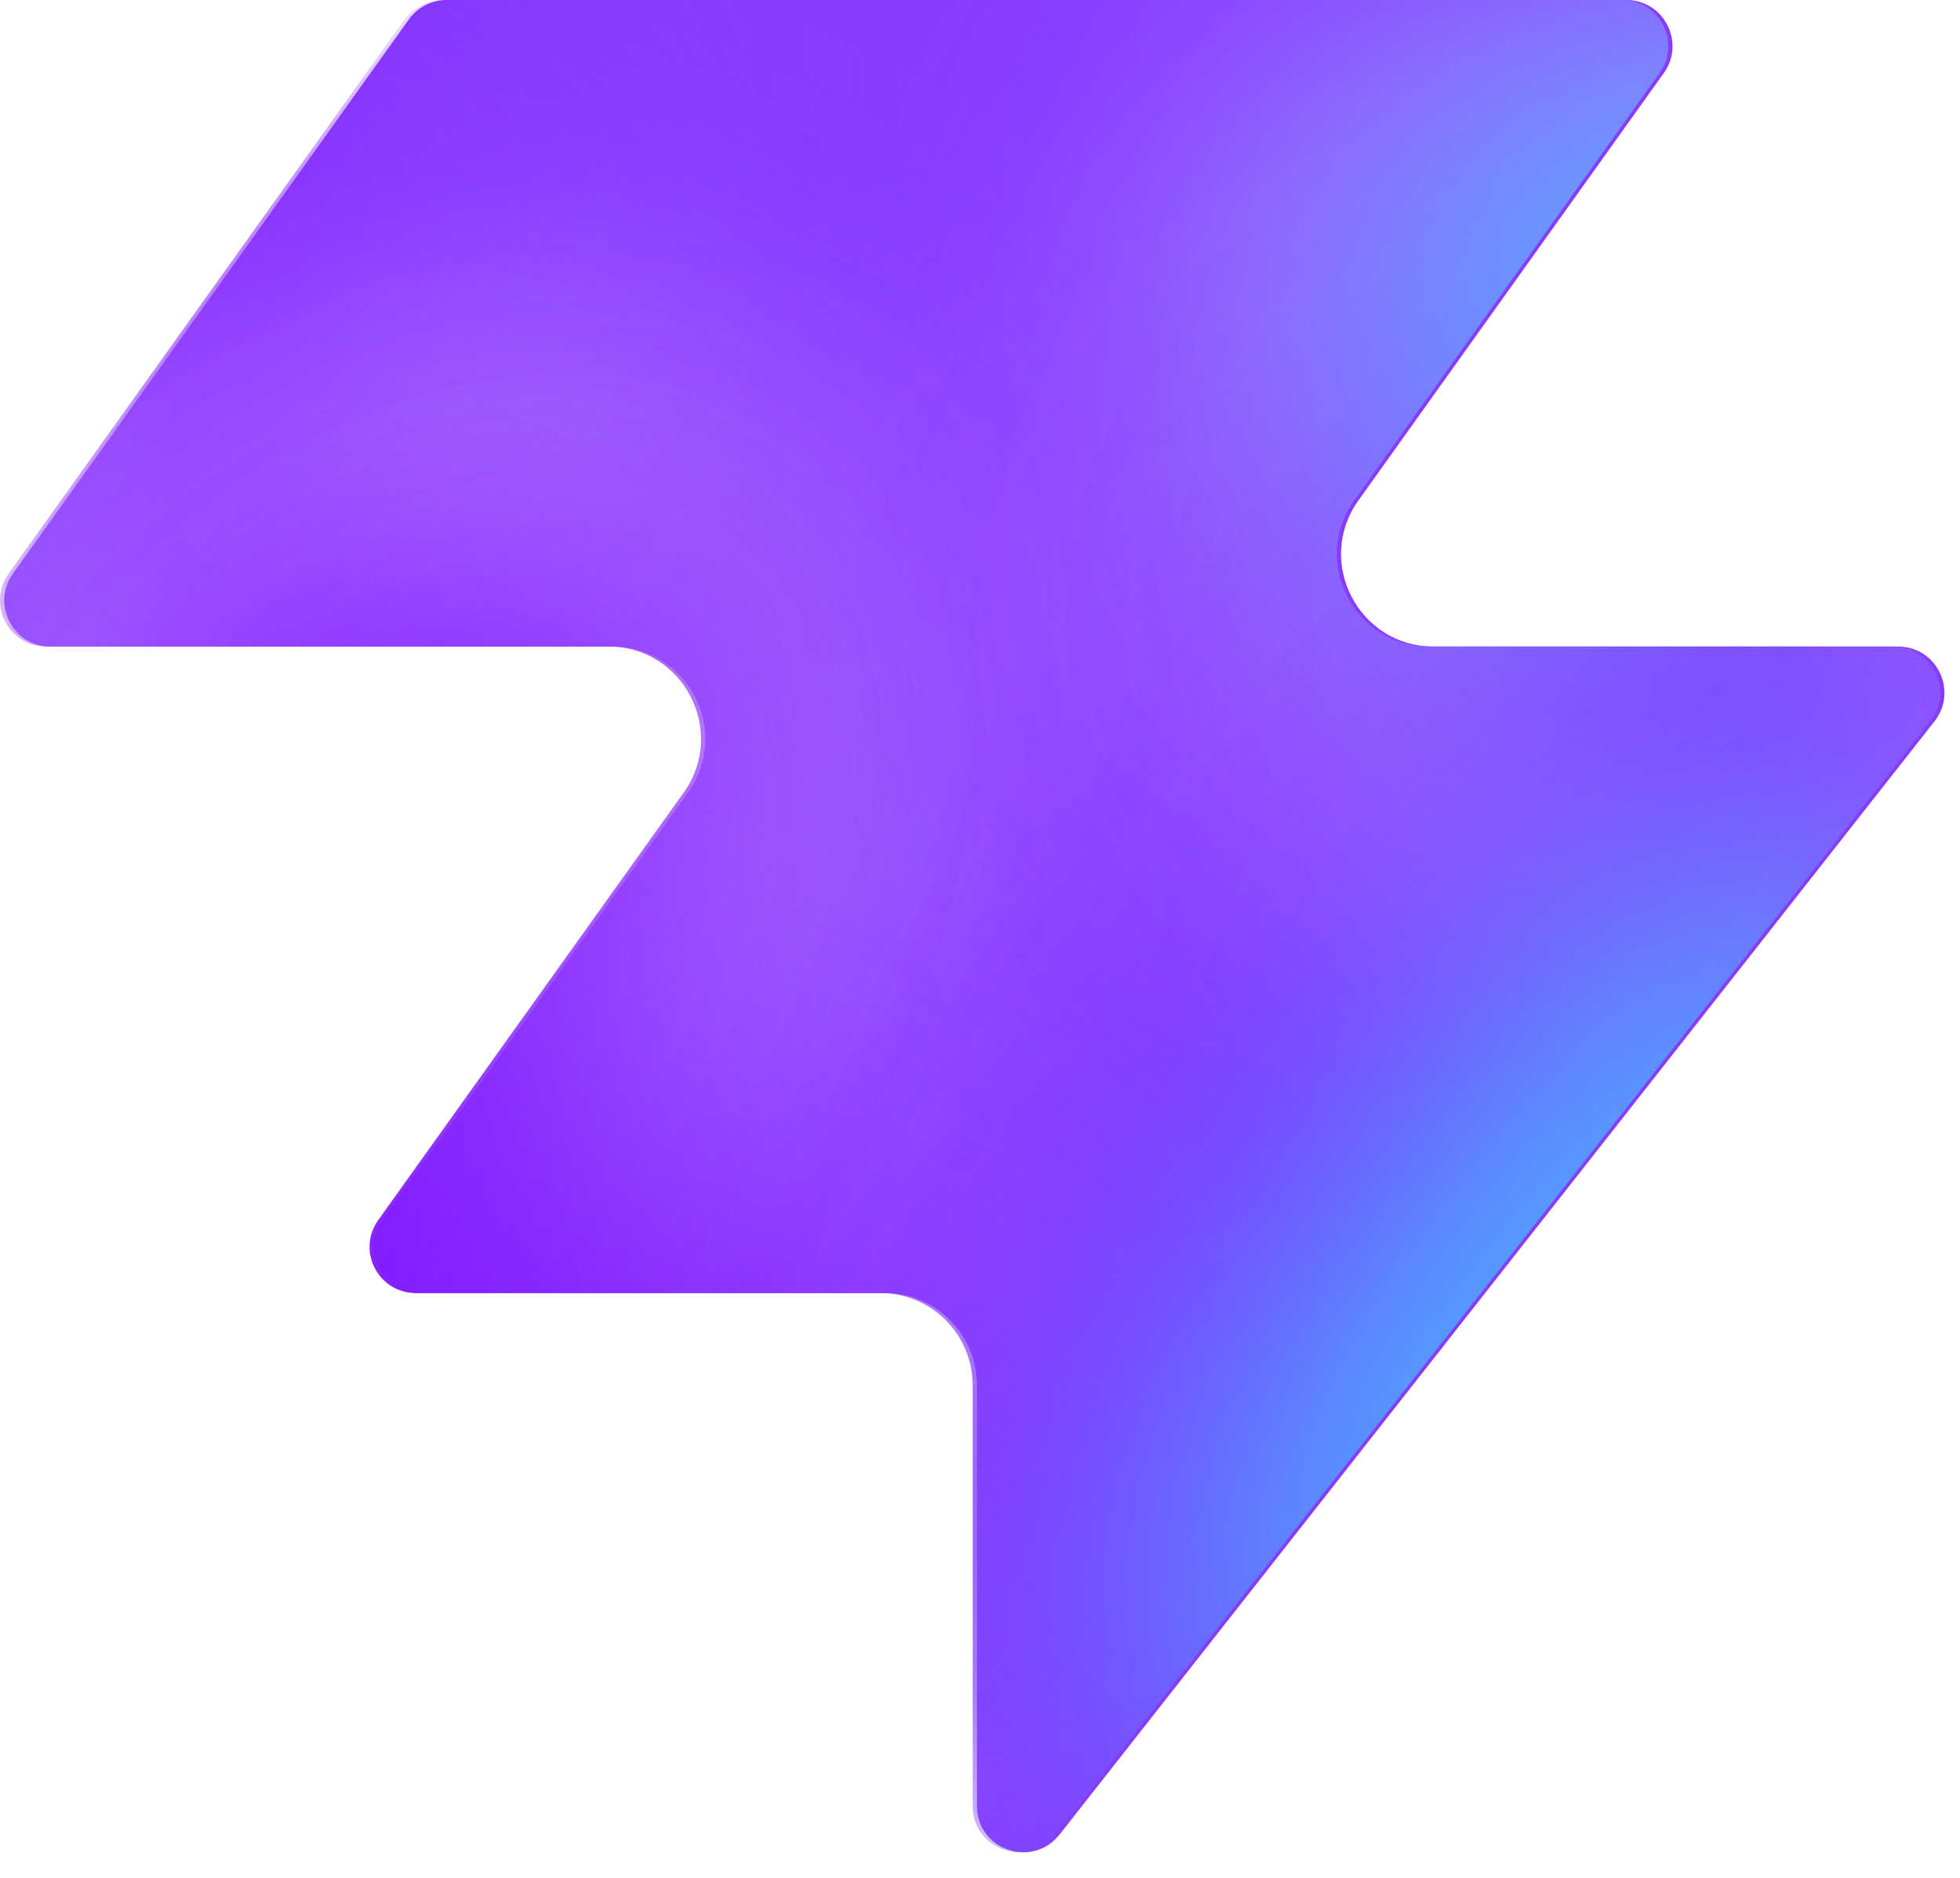
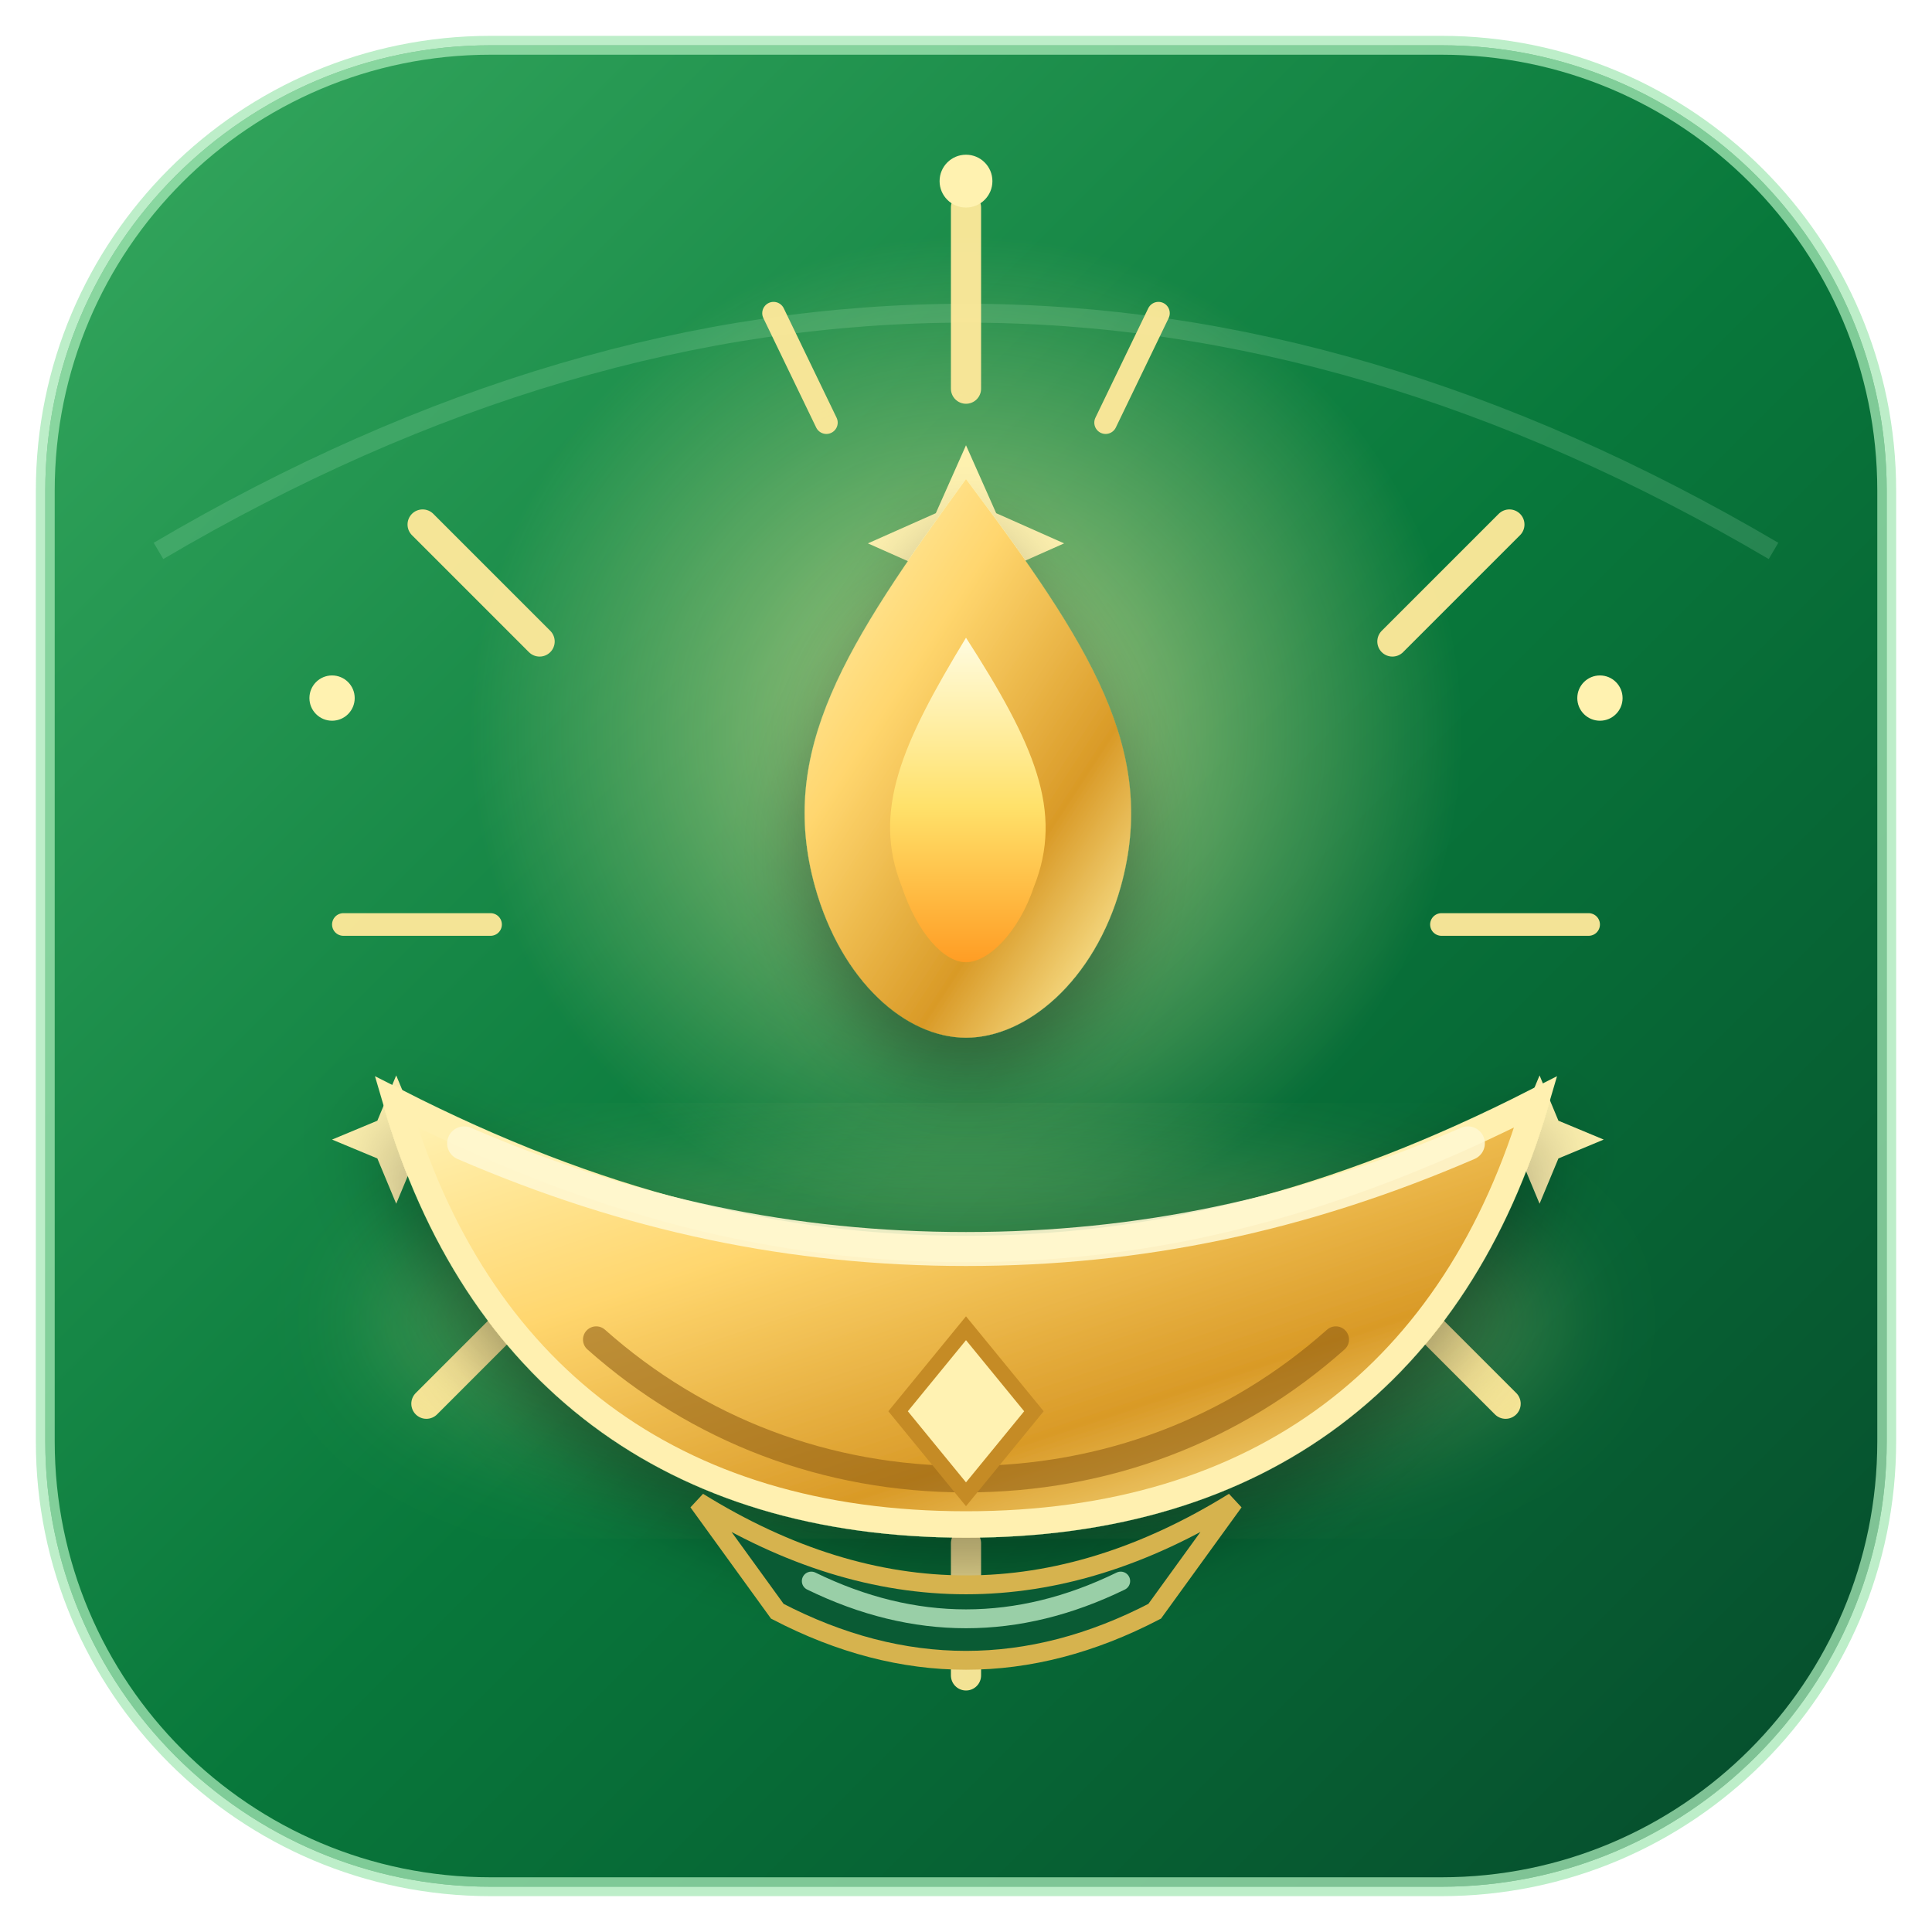
- <svg xmlns="http://www.w3.org/2000/svg" width="48" height="46" fill="none" viewBox="0 0 48 46">
-   <path fill="#863bff" d="M25.946 44.938c-.664.845-2.021.375-2.021-.698V33.937a2.26 2.26 0 0 0-2.262-2.262H10.287c-.92 0-1.456-1.04-.92-1.788l7.48-10.471c1.07-1.497 0-3.578-1.842-3.578H1.237c-.92 0-1.456-1.04-.92-1.788L10.013.474c.214-.297.556-.474.92-.474h28.894c.92 0 1.456 1.04.92 1.788l-7.48 10.471c-1.07 1.498 0 3.579 1.842 3.579h11.377c.943 0 1.473 1.088.89 1.83L25.947 44.94z" style="fill:#863bff;fill:color(display-p3 .525 .23 1);fill-opacity:1" />
-   <mask id="a" width="48" height="46" x="0" y="0" maskUnits="userSpaceOnUse" style="mask-type:alpha">
-     <path fill="#000" d="M25.842 44.938c-.664.844-2.021.375-2.021-.698V33.937a2.26 2.26 0 0 0-2.262-2.262H10.183c-.92 0-1.456-1.04-.92-1.788l7.48-10.471c1.07-1.498 0-3.579-1.842-3.579H1.133c-.92 0-1.456-1.04-.92-1.787L9.91.473c.214-.297.556-.474.92-.474h28.894c.92 0 1.456 1.04.92 1.788l-7.48 10.471c-1.07 1.498 0 3.578 1.842 3.578h11.377c.943 0 1.473 1.088.89 1.832L25.843 44.94z" style="fill:#000;fill-opacity:1" />
-   </mask>
-   <g mask="url(#a)">
-     <g filter="url(#b)">
-       <ellipse cx="5.508" cy="14.704" fill="#ede6ff" rx="5.508" ry="14.704" style="fill:#ede6ff;fill:color(display-p3 .927 .903 1);fill-opacity:1" transform="matrix(.00324 1 1 -.00324 -4.47 31.516)" />
-     </g>
-     <g filter="url(#c)">
-       <ellipse cx="10.399" cy="29.851" fill="#ede6ff" rx="10.399" ry="29.851" style="fill:#ede6ff;fill:color(display-p3 .927 .903 1);fill-opacity:1" transform="matrix(.00324 1 1 -.00324 -39.328 7.883)" />
-     </g>
-     <g filter="url(#d)">
-       <ellipse cx="5.508" cy="30.487" fill="#7e14ff" rx="5.508" ry="30.487" style="fill:#7e14ff;fill:color(display-p3 .492 .077 1);fill-opacity:1" transform="rotate(89.814 -25.913 -14.639)scale(1 -1)" />
-     </g>
-     <g filter="url(#e)">
-       <ellipse cx="5.508" cy="30.599" fill="#7e14ff" rx="5.508" ry="30.599" style="fill:#7e14ff;fill:color(display-p3 .492 .077 1);fill-opacity:1" transform="rotate(89.814 -32.644 -3.334)scale(1 -1)" />
-     </g>
-     <g filter="url(#f)">
-       <ellipse cx="5.508" cy="30.599" fill="#7e14ff" rx="5.508" ry="30.599" style="fill:#7e14ff;fill:color(display-p3 .492 .077 1);fill-opacity:1" transform="matrix(.00324 1 1 -.00324 -34.34 30.47)" />
-     </g>
-     <g filter="url(#g)">
-       <ellipse cx="14.072" cy="22.078" fill="#ede6ff" rx="14.072" ry="22.078" style="fill:#ede6ff;fill:color(display-p3 .927 .903 1);fill-opacity:1" transform="rotate(93.35 24.506 48.493)scale(-1 1)" />
-     </g>
-     <g filter="url(#h)">
-       <ellipse cx="3.47" cy="21.501" fill="#7e14ff" rx="3.47" ry="21.501" style="fill:#7e14ff;fill:color(display-p3 .492 .077 1);fill-opacity:1" transform="rotate(89.009 28.708 47.59)scale(-1 1)" />
-     </g>
-     <g filter="url(#i)">
-       <ellipse cx="3.47" cy="21.501" fill="#7e14ff" rx="3.47" ry="21.501" style="fill:#7e14ff;fill:color(display-p3 .492 .077 1);fill-opacity:1" transform="rotate(89.009 28.708 47.59)scale(-1 1)" />
-     </g>
-     <g filter="url(#j)">
-       <ellipse cx=".387" cy="8.972" fill="#7e14ff" rx="4.407" ry="29.108" style="fill:#7e14ff;fill:color(display-p3 .492 .077 1);fill-opacity:1" transform="rotate(39.51 .387 8.972)" />
-     </g>
-     <g filter="url(#k)">
-       <ellipse cx="47.523" cy="-6.092" fill="#7e14ff" rx="4.407" ry="29.108" style="fill:#7e14ff;fill:color(display-p3 .492 .077 1);fill-opacity:1" transform="rotate(37.892 47.523 -6.092)" />
-     </g>
-     <g filter="url(#l)">
-       <ellipse cx="41.412" cy="6.333" fill="#47bfff" rx="5.971" ry="9.665" style="fill:#47bfff;fill:color(display-p3 .28 .748 1);fill-opacity:1" transform="rotate(37.892 41.412 6.333)" />
-     </g>
-     <g filter="url(#m)">
-       <ellipse cx="-1.879" cy="38.332" fill="#7e14ff" rx="4.407" ry="29.108" style="fill:#7e14ff;fill:color(display-p3 .492 .077 1);fill-opacity:1" transform="rotate(37.892 -1.88 38.332)" />
-     </g>
-     <g filter="url(#n)">
-       <ellipse cx="-1.879" cy="38.332" fill="#7e14ff" rx="4.407" ry="29.108" style="fill:#7e14ff;fill:color(display-p3 .492 .077 1);fill-opacity:1" transform="rotate(37.892 -1.88 38.332)" />
-     </g>
-     <g filter="url(#o)">
-       <ellipse cx="35.651" cy="29.907" fill="#7e14ff" rx="4.407" ry="29.108" style="fill:#7e14ff;fill:color(display-p3 .492 .077 1);fill-opacity:1" transform="rotate(37.892 35.651 29.907)" />
-     </g>
-     <g filter="url(#p)">
-       <ellipse cx="38.418" cy="32.4" fill="#47bfff" rx="5.971" ry="15.297" style="fill:#47bfff;fill:color(display-p3 .28 .748 1);fill-opacity:1" transform="rotate(37.892 38.418 32.4)" />
-     </g>
-   </g>
+ <svg xmlns="http://www.w3.org/2000/svg" width="512" height="512" viewBox="0 0 512 512">
  <defs>
-     <filter id="b" width="60.045" height="41.654" x="-19.77" y="16.149" color-interpolation-filters="sRGB" filterUnits="userSpaceOnUse">
-       <feFlood flood-opacity="0" result="BackgroundImageFix" />
-       <feBlend in="SourceGraphic" in2="BackgroundImageFix" result="shape" />
-       <feGaussianBlur result="effect1_foregroundBlur_2002_17158" stdDeviation="7.659" />
+     <linearGradient id="bg" x1="0" y1="0" x2="1" y2="1">
+       <stop stop-color="#35A85E" />
+       <stop offset=".52" stop-color="#08783B" />
+       <stop offset="1" stop-color="#064B2C" />
+     </linearGradient>
+     <linearGradient id="gold" x1="0" y1="0" x2="0.9" y2="1">
+       <stop stop-color="#FFF4B8" />
+       <stop offset=".35" stop-color="#FFD66E" />
+       <stop offset=".72" stop-color="#D99A27" />
+       <stop offset="1" stop-color="#FFF0A2" />
+     </linearGradient>
+     <linearGradient id="flame" x1="0" y1="1" x2="0" y2="0">
+       <stop stop-color="#FF9D24" />
+       <stop offset=".48" stop-color="#FFE16A" />
+       <stop offset="1" stop-color="#FFFCE0" />
+     </linearGradient>
+     <radialGradient id="glow">
+       <stop stop-color="#FFF3A5" stop-opacity=".65" />
+       <stop offset="1" stop-color="#FFF3A5" stop-opacity="0" />
+     </radialGradient>
+     <filter id="shadow" x="-30%" y="-30%" width="160%" height="170%">
+       <feGaussianBlur in="SourceAlpha" stdDeviation="10" />
+       <feOffset dy="10" />
+       <feComponentTransfer>
+         <feFuncA type="linear" slope=".35" />
+       </feComponentTransfer>
+       <feMerge>
+         <feMergeNode />
+         <feMergeNode in="SourceGraphic" />
+       </feMerge>
    </filter>
-     <filter id="c" width="90.34" height="51.437" x="-54.613" y="-7.533" color-interpolation-filters="sRGB" filterUnits="userSpaceOnUse">
-       <feFlood flood-opacity="0" result="BackgroundImageFix" />
-       <feBlend in="SourceGraphic" in2="BackgroundImageFix" result="shape" />
-       <feGaussianBlur result="effect1_foregroundBlur_2002_17158" stdDeviation="7.659" />
-     </filter>
-     <filter id="d" width="79.355" height="29.4" x="-49.64" y="2.03" color-interpolation-filters="sRGB" filterUnits="userSpaceOnUse">
-       <feFlood flood-opacity="0" result="BackgroundImageFix" />
-       <feBlend in="SourceGraphic" in2="BackgroundImageFix" result="shape" />
-       <feGaussianBlur result="effect1_foregroundBlur_2002_17158" stdDeviation="4.596" />
-     </filter>
-     <filter id="e" width="79.579" height="29.4" x="-45.045" y="20.029" color-interpolation-filters="sRGB" filterUnits="userSpaceOnUse">
-       <feFlood flood-opacity="0" result="BackgroundImageFix" />
-       <feBlend in="SourceGraphic" in2="BackgroundImageFix" result="shape" />
-       <feGaussianBlur result="effect1_foregroundBlur_2002_17158" stdDeviation="4.596" />
-     </filter>
-     <filter id="f" width="79.579" height="29.4" x="-43.513" y="21.178" color-interpolation-filters="sRGB" filterUnits="userSpaceOnUse">
-       <feFlood flood-opacity="0" result="BackgroundImageFix" />
-       <feBlend in="SourceGraphic" in2="BackgroundImageFix" result="shape" />
-       <feGaussianBlur result="effect1_foregroundBlur_2002_17158" stdDeviation="4.596" />
-     </filter>
-     <filter id="g" width="74.749" height="58.852" x="15.756" y="-17.901" color-interpolation-filters="sRGB" filterUnits="userSpaceOnUse">
-       <feFlood flood-opacity="0" result="BackgroundImageFix" />
-       <feBlend in="SourceGraphic" in2="BackgroundImageFix" result="shape" />
-       <feGaussianBlur result="effect1_foregroundBlur_2002_17158" stdDeviation="7.659" />
-     </filter>
-     <filter id="h" width="61.377" height="25.362" x="23.548" y="2.284" color-interpolation-filters="sRGB" filterUnits="userSpaceOnUse">
-       <feFlood flood-opacity="0" result="BackgroundImageFix" />
-       <feBlend in="SourceGraphic" in2="BackgroundImageFix" result="shape" />
-       <feGaussianBlur result="effect1_foregroundBlur_2002_17158" stdDeviation="4.596" />
-     </filter>
-     <filter id="i" width="61.377" height="25.362" x="23.548" y="2.284" color-interpolation-filters="sRGB" filterUnits="userSpaceOnUse">
-       <feFlood flood-opacity="0" result="BackgroundImageFix" />
-       <feBlend in="SourceGraphic" in2="BackgroundImageFix" result="shape" />
-       <feGaussianBlur result="effect1_foregroundBlur_2002_17158" stdDeviation="4.596" />
-     </filter>
-     <filter id="j" width="56.045" height="63.649" x="-27.636" y="-22.853" color-interpolation-filters="sRGB" filterUnits="userSpaceOnUse">
-       <feFlood flood-opacity="0" result="BackgroundImageFix" />
-       <feBlend in="SourceGraphic" in2="BackgroundImageFix" result="shape" />
-       <feGaussianBlur result="effect1_foregroundBlur_2002_17158" stdDeviation="4.596" />
-     </filter>
-     <filter id="k" width="54.814" height="64.646" x="20.116" y="-38.415" color-interpolation-filters="sRGB" filterUnits="userSpaceOnUse">
-       <feFlood flood-opacity="0" result="BackgroundImageFix" />
-       <feBlend in="SourceGraphic" in2="BackgroundImageFix" result="shape" />
-       <feGaussianBlur result="effect1_foregroundBlur_2002_17158" stdDeviation="4.596" />
-     </filter>
-     <filter id="l" width="33.541" height="35.313" x="24.641" y="-11.323" color-interpolation-filters="sRGB" filterUnits="userSpaceOnUse">
-       <feFlood flood-opacity="0" result="BackgroundImageFix" />
-       <feBlend in="SourceGraphic" in2="BackgroundImageFix" result="shape" />
-       <feGaussianBlur result="effect1_foregroundBlur_2002_17158" stdDeviation="4.596" />
-     </filter>
-     <filter id="m" width="54.814" height="64.646" x="-29.286" y="6.009" color-interpolation-filters="sRGB" filterUnits="userSpaceOnUse">
-       <feFlood flood-opacity="0" result="BackgroundImageFix" />
-       <feBlend in="SourceGraphic" in2="BackgroundImageFix" result="shape" />
-       <feGaussianBlur result="effect1_foregroundBlur_2002_17158" stdDeviation="4.596" />
-     </filter>
-     <filter id="n" width="54.814" height="64.646" x="-29.286" y="6.009" color-interpolation-filters="sRGB" filterUnits="userSpaceOnUse">
-       <feFlood flood-opacity="0" result="BackgroundImageFix" />
-       <feBlend in="SourceGraphic" in2="BackgroundImageFix" result="shape" />
-       <feGaussianBlur result="effect1_foregroundBlur_2002_17158" stdDeviation="4.596" />
-     </filter>
-     <filter id="o" width="54.814" height="64.646" x="8.244" y="-2.416" color-interpolation-filters="sRGB" filterUnits="userSpaceOnUse">
-       <feFlood flood-opacity="0" result="BackgroundImageFix" />
-       <feBlend in="SourceGraphic" in2="BackgroundImageFix" result="shape" />
-       <feGaussianBlur result="effect1_foregroundBlur_2002_17158" stdDeviation="4.596" />
-     </filter>
-     <filter id="p" width="39.409" height="43.623" x="18.713" y="10.588" color-interpolation-filters="sRGB" filterUnits="userSpaceOnUse">
-       <feFlood flood-opacity="0" result="BackgroundImageFix" />
-       <feBlend in="SourceGraphic" in2="BackgroundImageFix" result="shape" />
-       <feGaussianBlur result="effect1_foregroundBlur_2002_17158" stdDeviation="4.596" />
+     <filter id="soft">
+       <feGaussianBlur stdDeviation="13" />
    </filter>
  </defs>
+   <rect x="12" y="12" width="488" height="488" rx="118" fill="#063E27" />
+   <rect x="12" y="12" width="488" height="488" rx="118" fill="url(#bg)" stroke="#A7E8B6" stroke-opacity=".75" stroke-width="5" />
+   <path d="M42 146Q256 20 470 146" fill="none" stroke="#D5FFE0" stroke-opacity=".15" stroke-width="5" />
+   <circle cx="256" cy="194" r="132" fill="url(#glow)" />
+   <g stroke="#FFE99A" stroke-linecap="round" fill="none" opacity=".95">
+     <path d="M256 55v48 M256 409v35 M112 139l31 31 M369 342l30 30 M400 139l-31 31 M143 342l-30 30" stroke-width="8" />
+     <path d="M205 83l14 29 M307 83l-14 29 M91 245h39 M382 245h39" stroke-width="6" />
+   </g>
+   <g fill="#FFF2B0">
+     <circle cx="256" cy="48" r="7" />
+     <circle cx="88" cy="185" r="6" />
+     <circle cx="424" cy="185" r="6" />
+     <path d="M256 118l8 18 18 8-18 8-8 18-8-18-18-8 18-8z" />
+     <path d="M105 285l5 12 12 5-12 5-5 12-5-12-12-5 12-5z" />
+     <path d="M408 285l5 12 12 5-12 5-5 12-5-12-12-5 12-5z" />
+   </g>
+   <ellipse cx="256" cy="350" rx="158" ry="48" fill="#FFE99A" opacity=".18" filter="url(#soft)" />
+   <path d="M256 127C224 171 206 199 216 235c7 25 24 40 40 40s34-15 41-40c10-36-8-64-41-108Z" fill="url(#gold)" filter="url(#shadow)" />
+   <path d="M256 169c-17 28-25 46-17 66 4 12 11 20 17 20s14-8 18-20c8-20 0-38-18-66Z" fill="url(#flame)" />
+   <path d="M105 292c21 72 73 112 151 112s130-40 151-112c-53 27-101 39-151 39s-98-12-151-39Z" fill="url(#gold)" stroke="#FFF0B0" stroke-width="7" filter="url(#shadow)" />
+   <path d="M123 303c44 19 87 28 133 28s89-9 133-28" fill="none" stroke="#FFF7D0" stroke-width="9" stroke-linecap="round" opacity=".9" />
+   <path d="M158 355c27 24 61 37 98 37s71-13 98-37" fill="none" stroke="#8B5A12" stroke-opacity=".55" stroke-width="7" stroke-linecap="round" />
+   <path d="M185 398q71 44 142 0l-21 29q-50 26-100 0Z" fill="#0A5B34" stroke="#D6B34E" stroke-width="5" />
+   <path d="M215 419q41 20 82 0" fill="none" stroke="#BDECC4" stroke-width="5" stroke-linecap="round" opacity=".8" />
+   <path d="M256 352l18 22-18 22-18-22z" fill="#FFF2B2" stroke="#C58B25" stroke-width="4" />
</svg>
